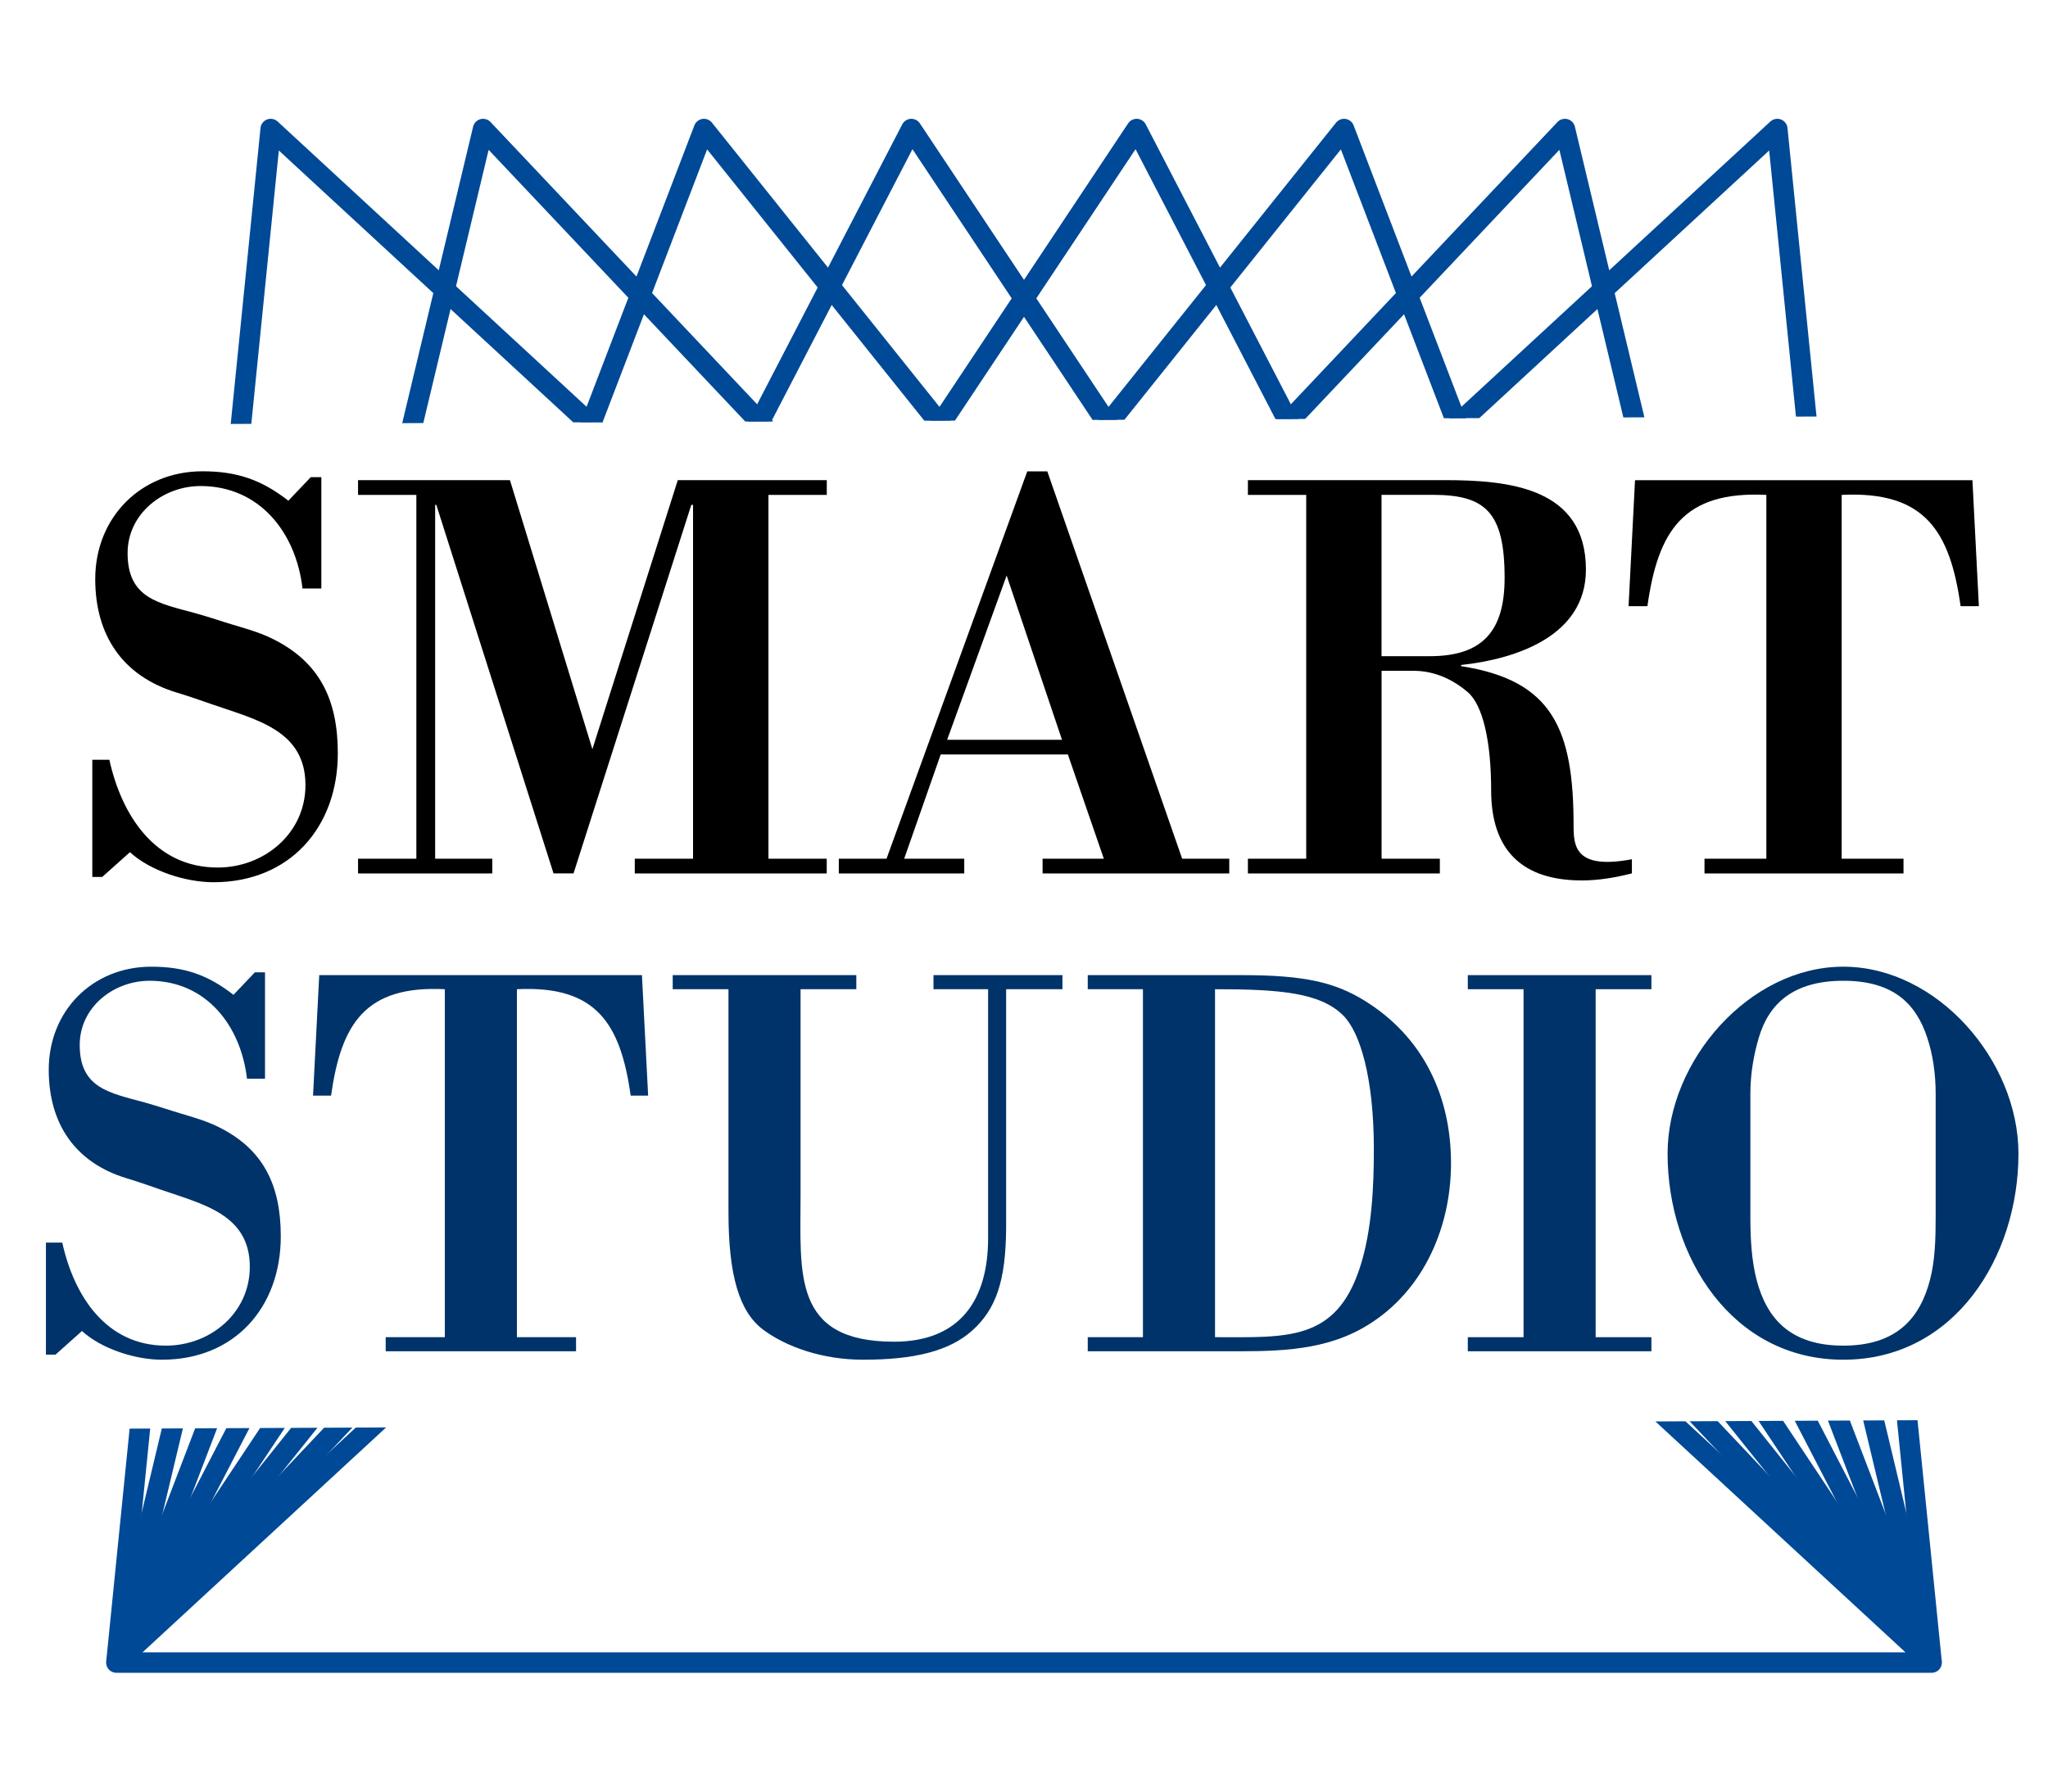
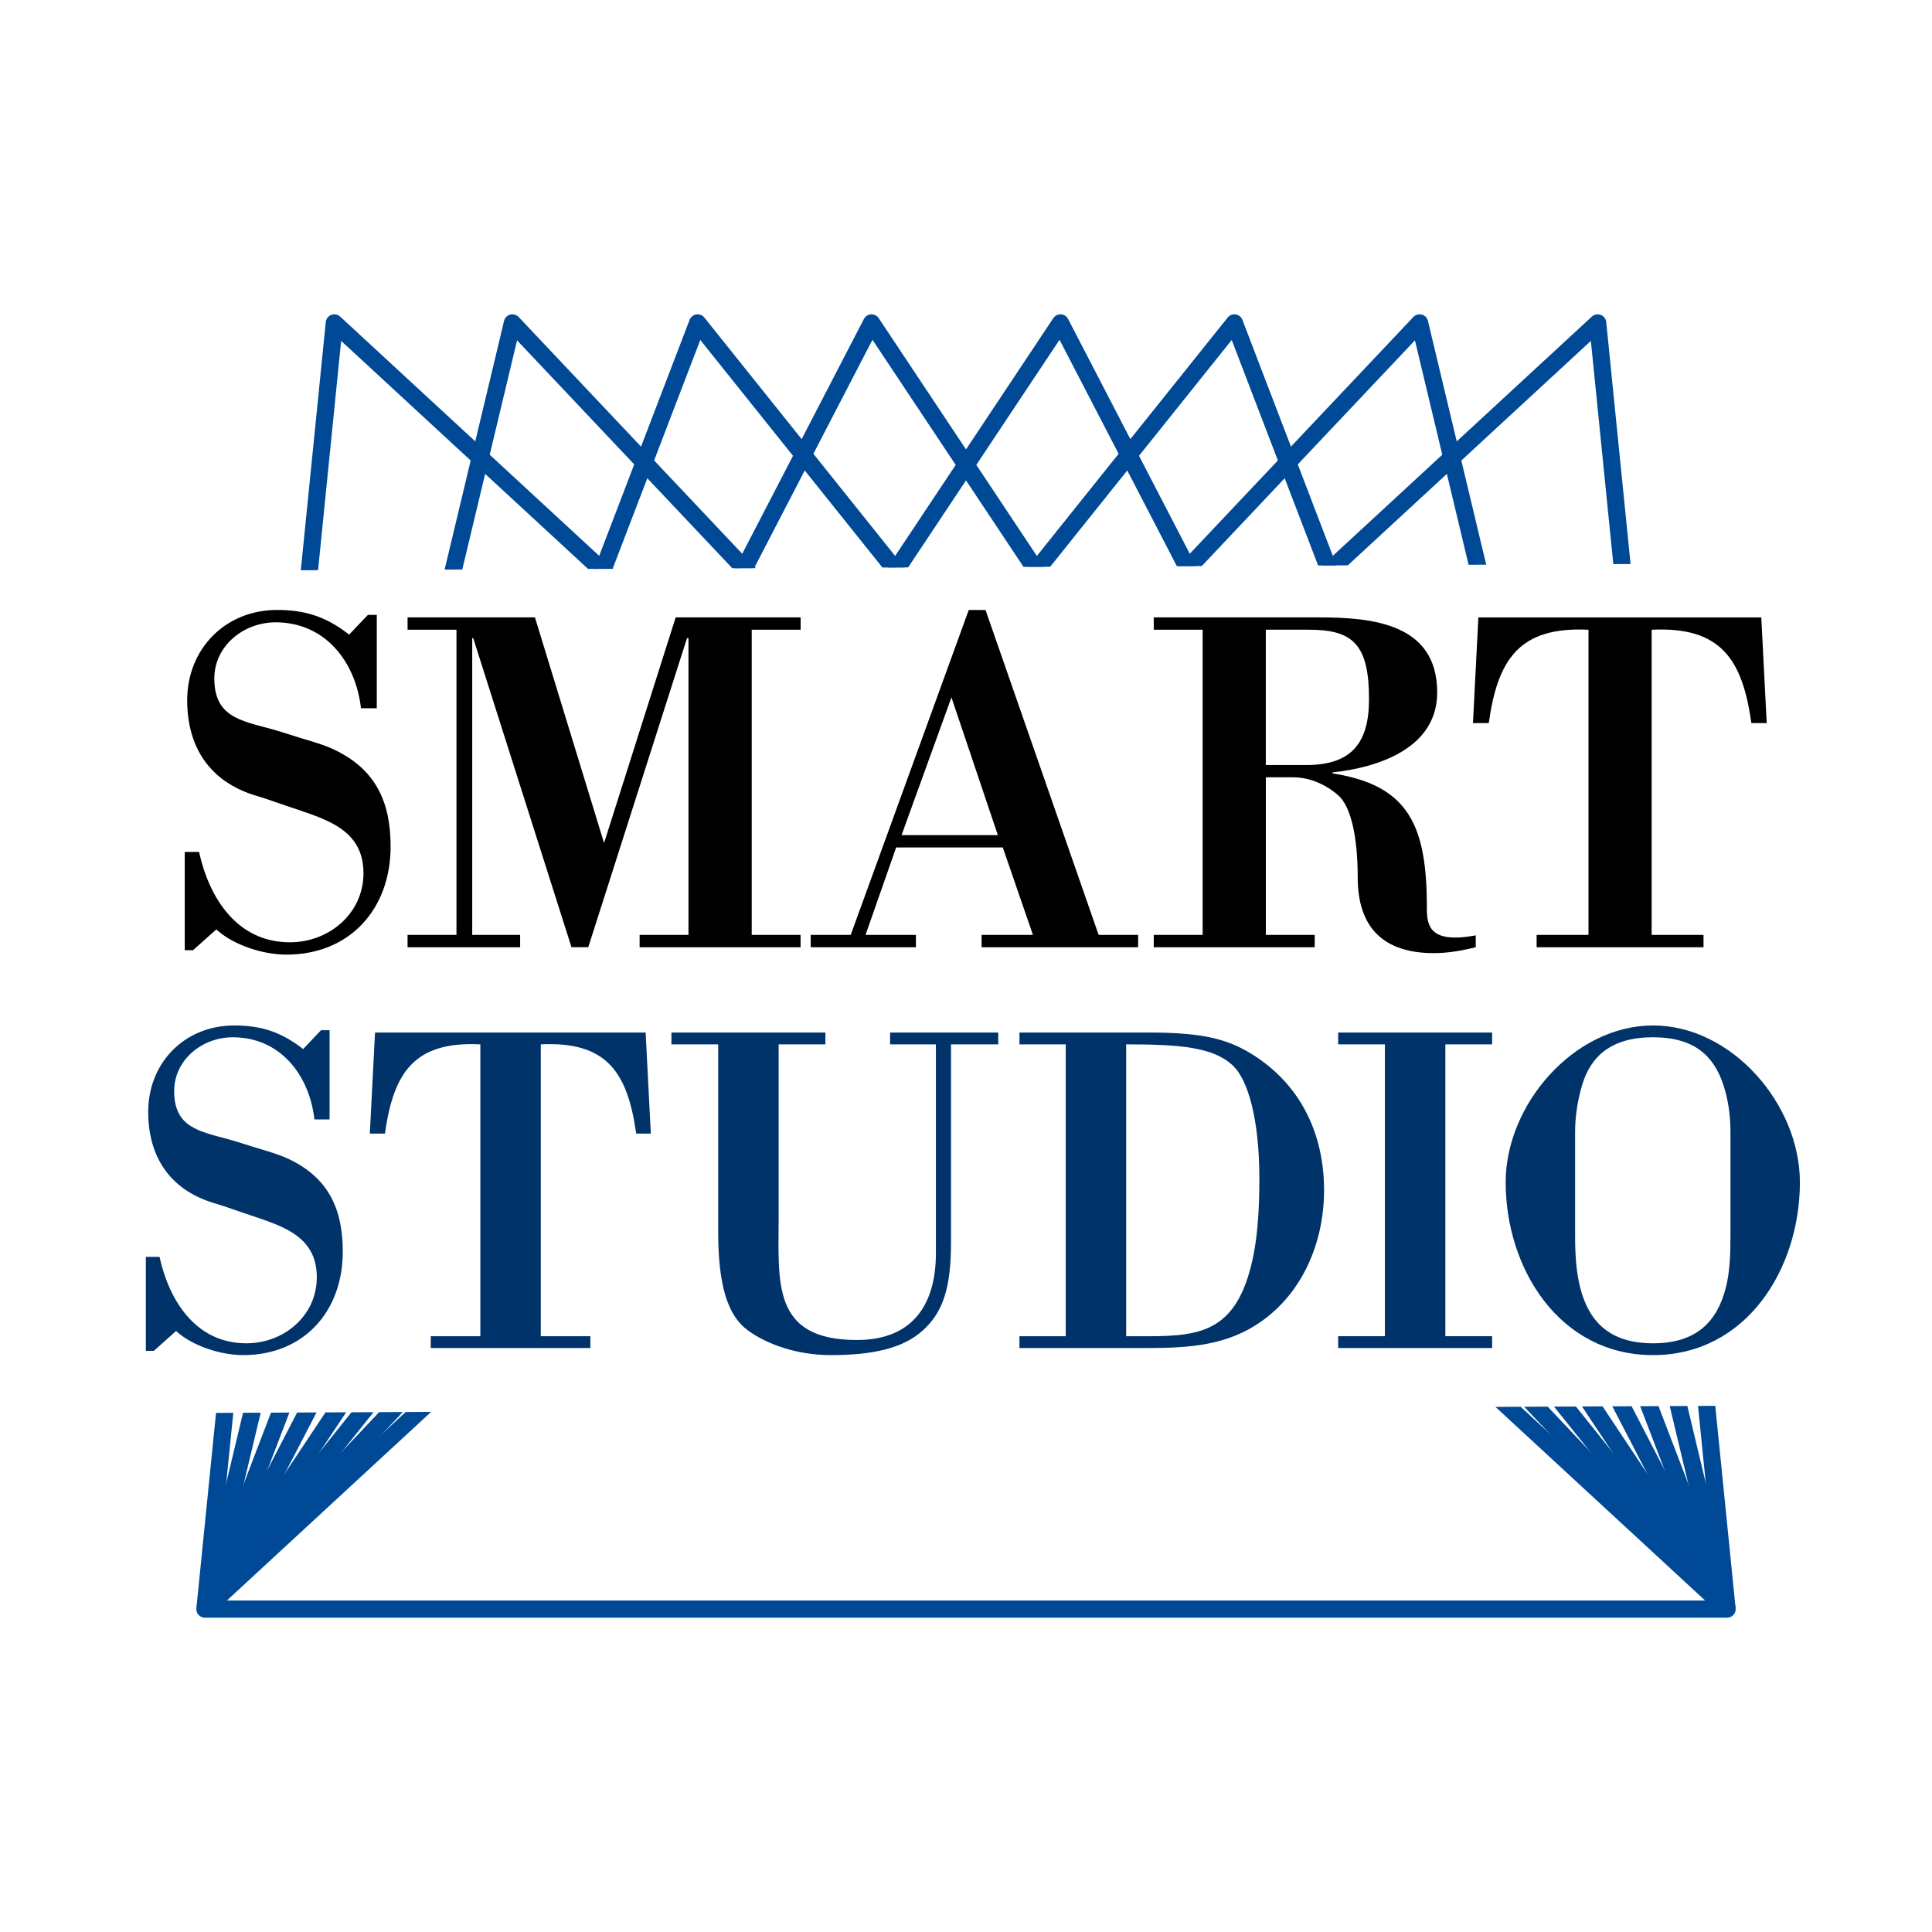
- <svg xmlns="http://www.w3.org/2000/svg" id="uuid-1bec3857-4402-4e90-9cf0-ea58ad9dc02a" width="400" height="350" viewBox="0 0 400 350">
+ <svg xmlns="http://www.w3.org/2000/svg" id="uuid-445181eb-c770-49fe-a221-39897476a5bf" width="450" height="450" viewBox="0 0 450 450">
  <defs>
-     <clipPath id="uuid-b1a67ba6-e495-448e-9161-d5228d2ec210">
-       <path d="m0,347.92h400V2.08H0m393.28,275.28l-388.1,1.83V83.01s390.14-1.83,390.14-1.83l-2.04,196.18Z" style="fill:none; stroke-width:0px;" />
+     <clipPath id="uuid-06be1f68-ac7f-4ce6-942b-27ffce9d4570">
+       <path d="m25,397.92h400V52.08H25m393.28,275.28l-388.1,1.83v-196.18s390.14-1.83,390.14-1.83l-2.04,196.18Z" style="fill:none; stroke-width:0px;" />
    </clipPath>
  </defs>
-   <path d="m10.84,264.64h-1.87v-21.89h3.19c2.31,10.45,8.58,20.13,20.24,20.13,8.69,0,16.39-6.38,16.39-15.4,0-10.23-9.13-12.21-17.38-15.07-2.2-.77-4.4-1.54-6.6-2.2-10.23-3.08-15.29-10.78-15.29-21.23,0-11.55,8.58-20.13,20.02-20.13,6.38,0,11,1.54,16.06,5.5l4.18-4.4h1.98v20.79h-3.52c-1.21-10.45-8.03-19.14-19.03-19.14-7.04,0-13.64,5.17-13.64,12.54,0,8.47,5.83,9.35,12.65,11.22,2.75.77,4.95,1.54,6.82,2.09,2.2.66,4.95,1.43,7.26,2.53,9.24,4.4,12.54,11.66,12.54,21.56,0,13.86-9.02,24.09-23.21,24.09-5.17,0-11.77-2.09-15.62-5.61l-5.17,4.62Z" style="fill:#003369; stroke-width:0px;" />
-   <path d="m75.33,263.98v-2.75h11.55v-67.98c-15.51-.77-20.24,6.71-22.22,20.79h-3.52l1.21-23.54h63.03l1.21,23.54h-3.41c-1.98-14.08-6.71-21.56-22.22-20.79v67.98h11.55v2.75h-37.18Z" style="fill:#003369; stroke-width:0px;" />
-   <path d="m207.51,190.5v2.75h-11v46.2c0,11-2.09,16.39-6.6,20.46-4.51,4.07-11.44,5.72-21.34,5.72-7.81,0-14.85-2.42-19.47-5.83-4.73-3.52-6.82-10.67-6.82-22.99v-43.56h-10.89v-2.75h35.86v2.75h-10.89v40.26c0,15.29-1.65,28.6,18.26,28.6,12.87,0,18.37-8.14,18.37-20.24v-48.62h-10.67v-2.75h25.19Z" style="fill:#003369; stroke-width:0px;" />
-   <path d="m212.45,190.5h30.25c12.1,0,18.04,1.43,23.76,4.95,11.44,7.04,16.94,18.59,16.94,31.79s-5.94,25.96-17.49,32.34c-8.36,4.62-17.82,4.4-26.95,4.4h-26.51v-2.75h10.78v-67.98h-10.78v-2.75Zm24.86,70.73c13.97,0,23.54.88,28.27-13.53,2.42-7.37,2.75-16.17,2.75-23.21,0-14.08-2.75-22.99-6.05-26.18-4.51-4.4-12.32-5.06-24.97-5.06v67.98Z" style="fill:#003369; stroke-width:0px;" />
-   <path d="m311.65,261.23h10.89v2.75h-35.86v-2.75h10.89v-67.98h-10.89v-2.75h35.86v2.75h-10.89v67.98Z" style="fill:#003369; stroke-width:0px;" />
-   <path d="m325.7,225.37c0-18.15,15.95-36.52,34.32-36.52s34.21,18.37,34.21,36.52c0,20.13-12.43,40.26-34.21,40.26s-34.32-20.13-34.32-40.26Zm52.36-11.66c0-3.96-.55-7.7-1.65-11-2.2-6.71-6.71-11.11-16.39-11.11s-14.52,4.4-16.5,11.11c-.99,3.3-1.65,7.04-1.65,11v23.98c0,4.29.22,8.47,1.21,12.32,1.98,7.59,6.6,12.87,16.94,12.87s14.96-5.28,16.94-12.87c.99-3.85,1.1-8.03,1.1-12.32v-23.98Z" style="fill:#003369; stroke-width:0px;" />
-   <path d="m19.99,171.32h-1.96v-22.89h3.33c2.42,10.93,8.97,21.05,21.16,21.05,9.08,0,17.14-6.67,17.14-16.1,0-10.7-9.55-12.77-18.17-15.76-2.3-.8-4.6-1.61-6.9-2.3-10.7-3.22-15.99-11.27-15.99-22.2,0-12.08,8.97-21.05,20.93-21.05,6.67,0,11.5,1.61,16.79,5.75l4.37-4.6h2.07v21.74h-3.68c-1.26-10.93-8.4-20.01-19.9-20.01-7.36,0-14.26,5.41-14.26,13.11,0,8.86,6.09,9.78,13.23,11.73,2.88.8,5.17,1.61,7.13,2.19,2.3.69,5.18,1.49,7.59,2.64,9.66,4.6,13.11,12.19,13.11,22.54,0,14.49-9.43,25.19-24.27,25.19-5.41,0-12.31-2.18-16.33-5.87l-5.41,4.83Z" style="stroke-width:0px;" />
-   <path d="m150.08,167.75h11.39v2.88h-37.49v-2.88h11.38v-69.12h-.34l-23,71.99h-3.91l-22.89-71.99h-.23v69.12h11.16v2.88h-26.22v-2.88h11.39v-71.07h-11.39v-2.88h29.67l16.1,52.56,16.68-52.56h29.1v2.88h-11.39v71.07Z" style="stroke-width:0px;" />
-   <path d="m163.83,170.63v-2.88h9.32l27.49-75.67h3.91l26.34,75.67h9.2v2.88h-36.46v-2.88h11.96l-7.02-20.36h-24.84l-7.13,20.36h11.73v2.88h-24.5Zm21.16-26.11h22.43l-10.81-32.09-11.62,32.09Z" style="stroke-width:0px;" />
-   <path d="m269.83,167.75h11.39v2.88h-37.49v-2.88h11.39v-71.07h-11.39v-2.88h38.53c12.54,0,27.49,1.5,27.49,17.48,0,13-13.69,17.48-24.38,18.63v.23c17.94,2.76,21.97,12.42,21.97,31.17,0,4.03.34,8.62,11.39,6.55v2.76c-3.22.81-6.44,1.38-9.78,1.38-11.62,0-17.71-5.87-17.71-17.6,0-9.55-1.61-16.68-4.6-19.21-3.22-2.76-6.9-4.14-10.47-4.14h-6.33v36.69Zm0-39.56h9.43c10.35,0,14.61-4.95,14.61-15.3,0-12.88-3.79-16.22-14.03-16.22h-10.01v31.51Z" style="stroke-width:0px;" />
-   <path d="m332.91,170.63v-2.88h12.08v-71.07c-16.22-.8-21.16,7.02-23.23,21.74h-3.68l1.26-24.61h65.9l1.26,24.61h-3.57c-2.07-14.72-7.01-22.54-23.23-21.74v71.07h12.08v2.88h-38.87Z" style="stroke-width:0px;" />
-   <g style="clip-path:url(#uuid-b1a67ba6-e495-448e-9161-d5228d2ec210);">
-     <polygon points="52.87 25.21 22.73 324.79 377.27 324.79 52.87 25.21" style="fill:none; stroke:#004996; stroke-linejoin:round; stroke-width:4px;" />
-     <polyline points="22.73 324.79 347.13 25.21 377.27 324.79" style="fill:none; stroke:#004996; stroke-linejoin:round; stroke-width:4px;" />
-     <polyline points="22.73 324.79 305.65 25.21 377.27 324.79" style="fill:none; stroke:#004996; stroke-linejoin:round; stroke-width:4px;" />
-     <polyline points="377.27 324.79 94.35 25.21 22.73 324.79" style="fill:none; stroke:#004996; stroke-linejoin:round; stroke-width:4px;" />
-     <polyline points="22.73 324.79 262.51 25.21 377.27 324.79" style="fill:none; stroke:#004996; stroke-linejoin:round; stroke-width:4px;" />
-     <polyline points="377.27 324.79 137.49 25.21 22.73 324.79" style="fill:none; stroke:#004996; stroke-linejoin:round; stroke-width:4px;" />
-     <polyline points="377.27 324.79 178 25.21 22.73 324.79" style="fill:none; stroke:#004996; stroke-linejoin:round; stroke-width:4px;" />
-     <polyline points="22.73 324.79 222 25.21 377.27 324.79" style="fill:none; stroke:#004996; stroke-linejoin:round; stroke-width:4px;" />
+   <path d="m35.84,314.64h-1.87v-21.89h3.19c2.31,10.45,8.58,20.13,20.24,20.13,8.69,0,16.39-6.38,16.39-15.4,0-10.23-9.13-12.21-17.38-15.07-2.2-.77-4.4-1.54-6.6-2.2-10.23-3.08-15.29-10.78-15.29-21.23,0-11.55,8.58-20.13,20.02-20.13,6.38,0,11,1.54,16.06,5.5l4.18-4.4h1.98v20.79h-3.52c-1.21-10.45-8.03-19.14-19.03-19.14-7.04,0-13.64,5.17-13.64,12.54,0,8.47,5.83,9.35,12.65,11.22,2.75.77,4.95,1.54,6.82,2.09,2.2.66,4.95,1.43,7.26,2.53,9.24,4.4,12.54,11.66,12.54,21.56,0,13.86-9.02,24.09-23.21,24.09-5.17,0-11.77-2.09-15.62-5.61l-5.17,4.62Z" style="fill:#003369; stroke-width:0px;" />
+   <path d="m100.33,313.98v-2.75h11.55v-67.98c-15.51-.77-20.24,6.71-22.22,20.79h-3.52l1.21-23.54h63.03l1.21,23.54h-3.41c-1.98-14.08-6.71-21.56-22.22-20.79v67.98h11.55v2.75h-37.18Z" style="fill:#003369; stroke-width:0px;" />
+   <path d="m232.51,240.5v2.75h-11v46.2c0,11-2.09,16.39-6.6,20.46-4.51,4.07-11.44,5.72-21.34,5.72-7.81,0-14.85-2.42-19.47-5.83-4.73-3.52-6.82-10.67-6.82-22.99v-43.56h-10.89v-2.75h35.86v2.75h-10.89v40.26c0,15.29-1.65,28.6,18.26,28.6,12.87,0,18.37-8.14,18.37-20.24v-48.62h-10.67v-2.75h25.19Z" style="fill:#003369; stroke-width:0px;" />
+   <path d="m237.45,240.5h30.25c12.1,0,18.04,1.43,23.76,4.95,11.44,7.04,16.94,18.59,16.94,31.79s-5.94,25.96-17.49,32.34c-8.36,4.62-17.82,4.4-26.95,4.4h-26.51v-2.75h10.78v-67.98h-10.78v-2.75Zm24.86,70.73c13.97,0,23.54.88,28.27-13.53,2.42-7.37,2.75-16.17,2.75-23.21,0-14.08-2.75-22.99-6.05-26.18-4.51-4.4-12.32-5.06-24.97-5.06v67.98Z" style="fill:#003369; stroke-width:0px;" />
+   <path d="m336.65,311.23h10.89v2.75h-35.86v-2.75h10.89v-67.98h-10.89v-2.75h35.86v2.75h-10.89v67.98Z" style="fill:#003369; stroke-width:0px;" />
+   <path d="m350.7,275.37c0-18.15,15.95-36.52,34.32-36.52s34.21,18.37,34.21,36.52c0,20.13-12.43,40.26-34.21,40.26s-34.32-20.13-34.32-40.26Zm52.36-11.66c0-3.96-.55-7.7-1.65-11-2.2-6.71-6.71-11.11-16.39-11.11s-14.52,4.4-16.5,11.11c-.99,3.3-1.65,7.04-1.65,11v23.98c0,4.29.22,8.47,1.21,12.32,1.98,7.59,6.6,12.87,16.94,12.87s14.96-5.28,16.94-12.87c.99-3.85,1.1-8.03,1.1-12.32v-23.98Z" style="fill:#003369; stroke-width:0px;" />
+   <path d="m44.99,221.32h-1.96v-22.89h3.33c2.42,10.93,8.97,21.05,21.16,21.05,9.08,0,17.14-6.67,17.14-16.1,0-10.7-9.55-12.77-18.17-15.76-2.3-.8-4.6-1.61-6.9-2.3-10.7-3.22-15.99-11.27-15.99-22.2,0-12.08,8.97-21.05,20.93-21.05,6.67,0,11.5,1.61,16.79,5.75l4.37-4.6h2.07v21.74h-3.68c-1.26-10.93-8.4-20.01-19.9-20.01-7.36,0-14.26,5.41-14.26,13.11,0,8.86,6.09,9.78,13.23,11.73,2.88.8,5.17,1.61,7.13,2.19,2.3.69,5.18,1.49,7.59,2.64,9.66,4.6,13.11,12.19,13.11,22.54,0,14.49-9.43,25.19-24.27,25.19-5.41,0-12.31-2.18-16.33-5.87l-5.41,4.83Z" style="stroke-width:0px;" />
+   <path d="m175.08,217.75h11.39v2.88h-37.49v-2.88h11.38v-69.12h-.34l-23,71.99h-3.91l-22.89-71.99h-.23v69.12h11.16v2.88h-26.22v-2.88h11.39v-71.07h-11.39v-2.88h29.67l16.1,52.56,16.68-52.56h29.1v2.88h-11.39v71.07Z" style="stroke-width:0px;" />
+   <path d="m188.83,220.63v-2.88h9.32l27.49-75.67h3.91l26.34,75.67h9.2v2.88h-36.46v-2.88h11.96l-7.02-20.36h-24.84l-7.13,20.36h11.73v2.88h-24.5Zm21.16-26.11h22.43l-10.81-32.09-11.62,32.09Z" style="stroke-width:0px;" />
+   <path d="m294.83,217.75h11.39v2.88h-37.49v-2.88h11.39v-71.07h-11.39v-2.88h38.53c12.54,0,27.49,1.5,27.49,17.48,0,13-13.69,17.48-24.38,18.63v.23c17.94,2.76,21.97,12.42,21.97,31.17,0,4.03.34,8.62,11.39,6.55v2.76c-3.22.81-6.44,1.38-9.78,1.38-11.62,0-17.71-5.87-17.71-17.6,0-9.55-1.61-16.68-4.6-19.21-3.22-2.76-6.9-4.14-10.47-4.14h-6.33v36.69Zm0-39.56h9.43c10.35,0,14.61-4.95,14.61-15.3,0-12.88-3.79-16.22-14.03-16.22h-10.01v31.51Z" style="stroke-width:0px;" />
+   <path d="m357.91,220.63v-2.88h12.08v-71.07c-16.22-.8-21.16,7.02-23.23,21.74h-3.68l1.26-24.61h65.9l1.26,24.61h-3.57c-2.07-14.72-7.01-22.54-23.23-21.74v71.07h12.08v2.88h-38.87Z" style="stroke-width:0px;" />
+   <g style="clip-path:url(#uuid-06be1f68-ac7f-4ce6-942b-27ffce9d4570);">
+     <polygon points="77.87 75.21 47.73 374.79 402.27 374.79 77.87 75.21" style="fill:none; stroke:#004996; stroke-linejoin:round; stroke-width:4px;" />
+     <polyline points="47.73 374.79 372.13 75.21 402.27 374.79" style="fill:none; stroke:#004996; stroke-linejoin:round; stroke-width:4px;" />
+     <polyline points="47.73 374.79 330.65 75.21 402.27 374.79" style="fill:none; stroke:#004996; stroke-linejoin:round; stroke-width:4px;" />
+     <polyline points="402.27 374.79 119.35 75.21 47.73 374.79" style="fill:none; stroke:#004996; stroke-linejoin:round; stroke-width:4px;" />
+     <polyline points="47.73 374.79 287.51 75.21 402.27 374.79" style="fill:none; stroke:#004996; stroke-linejoin:round; stroke-width:4px;" />
+     <polyline points="402.27 374.79 162.49 75.21 47.73 374.79" style="fill:none; stroke:#004996; stroke-linejoin:round; stroke-width:4px;" />
+     <polyline points="402.27 374.79 203 75.21 47.73 374.79" style="fill:none; stroke:#004996; stroke-linejoin:round; stroke-width:4px;" />
+     <polyline points="47.73 374.79 247 75.21 402.27 374.79" style="fill:none; stroke:#004996; stroke-linejoin:round; stroke-width:4px;" />
  </g>
</svg>
